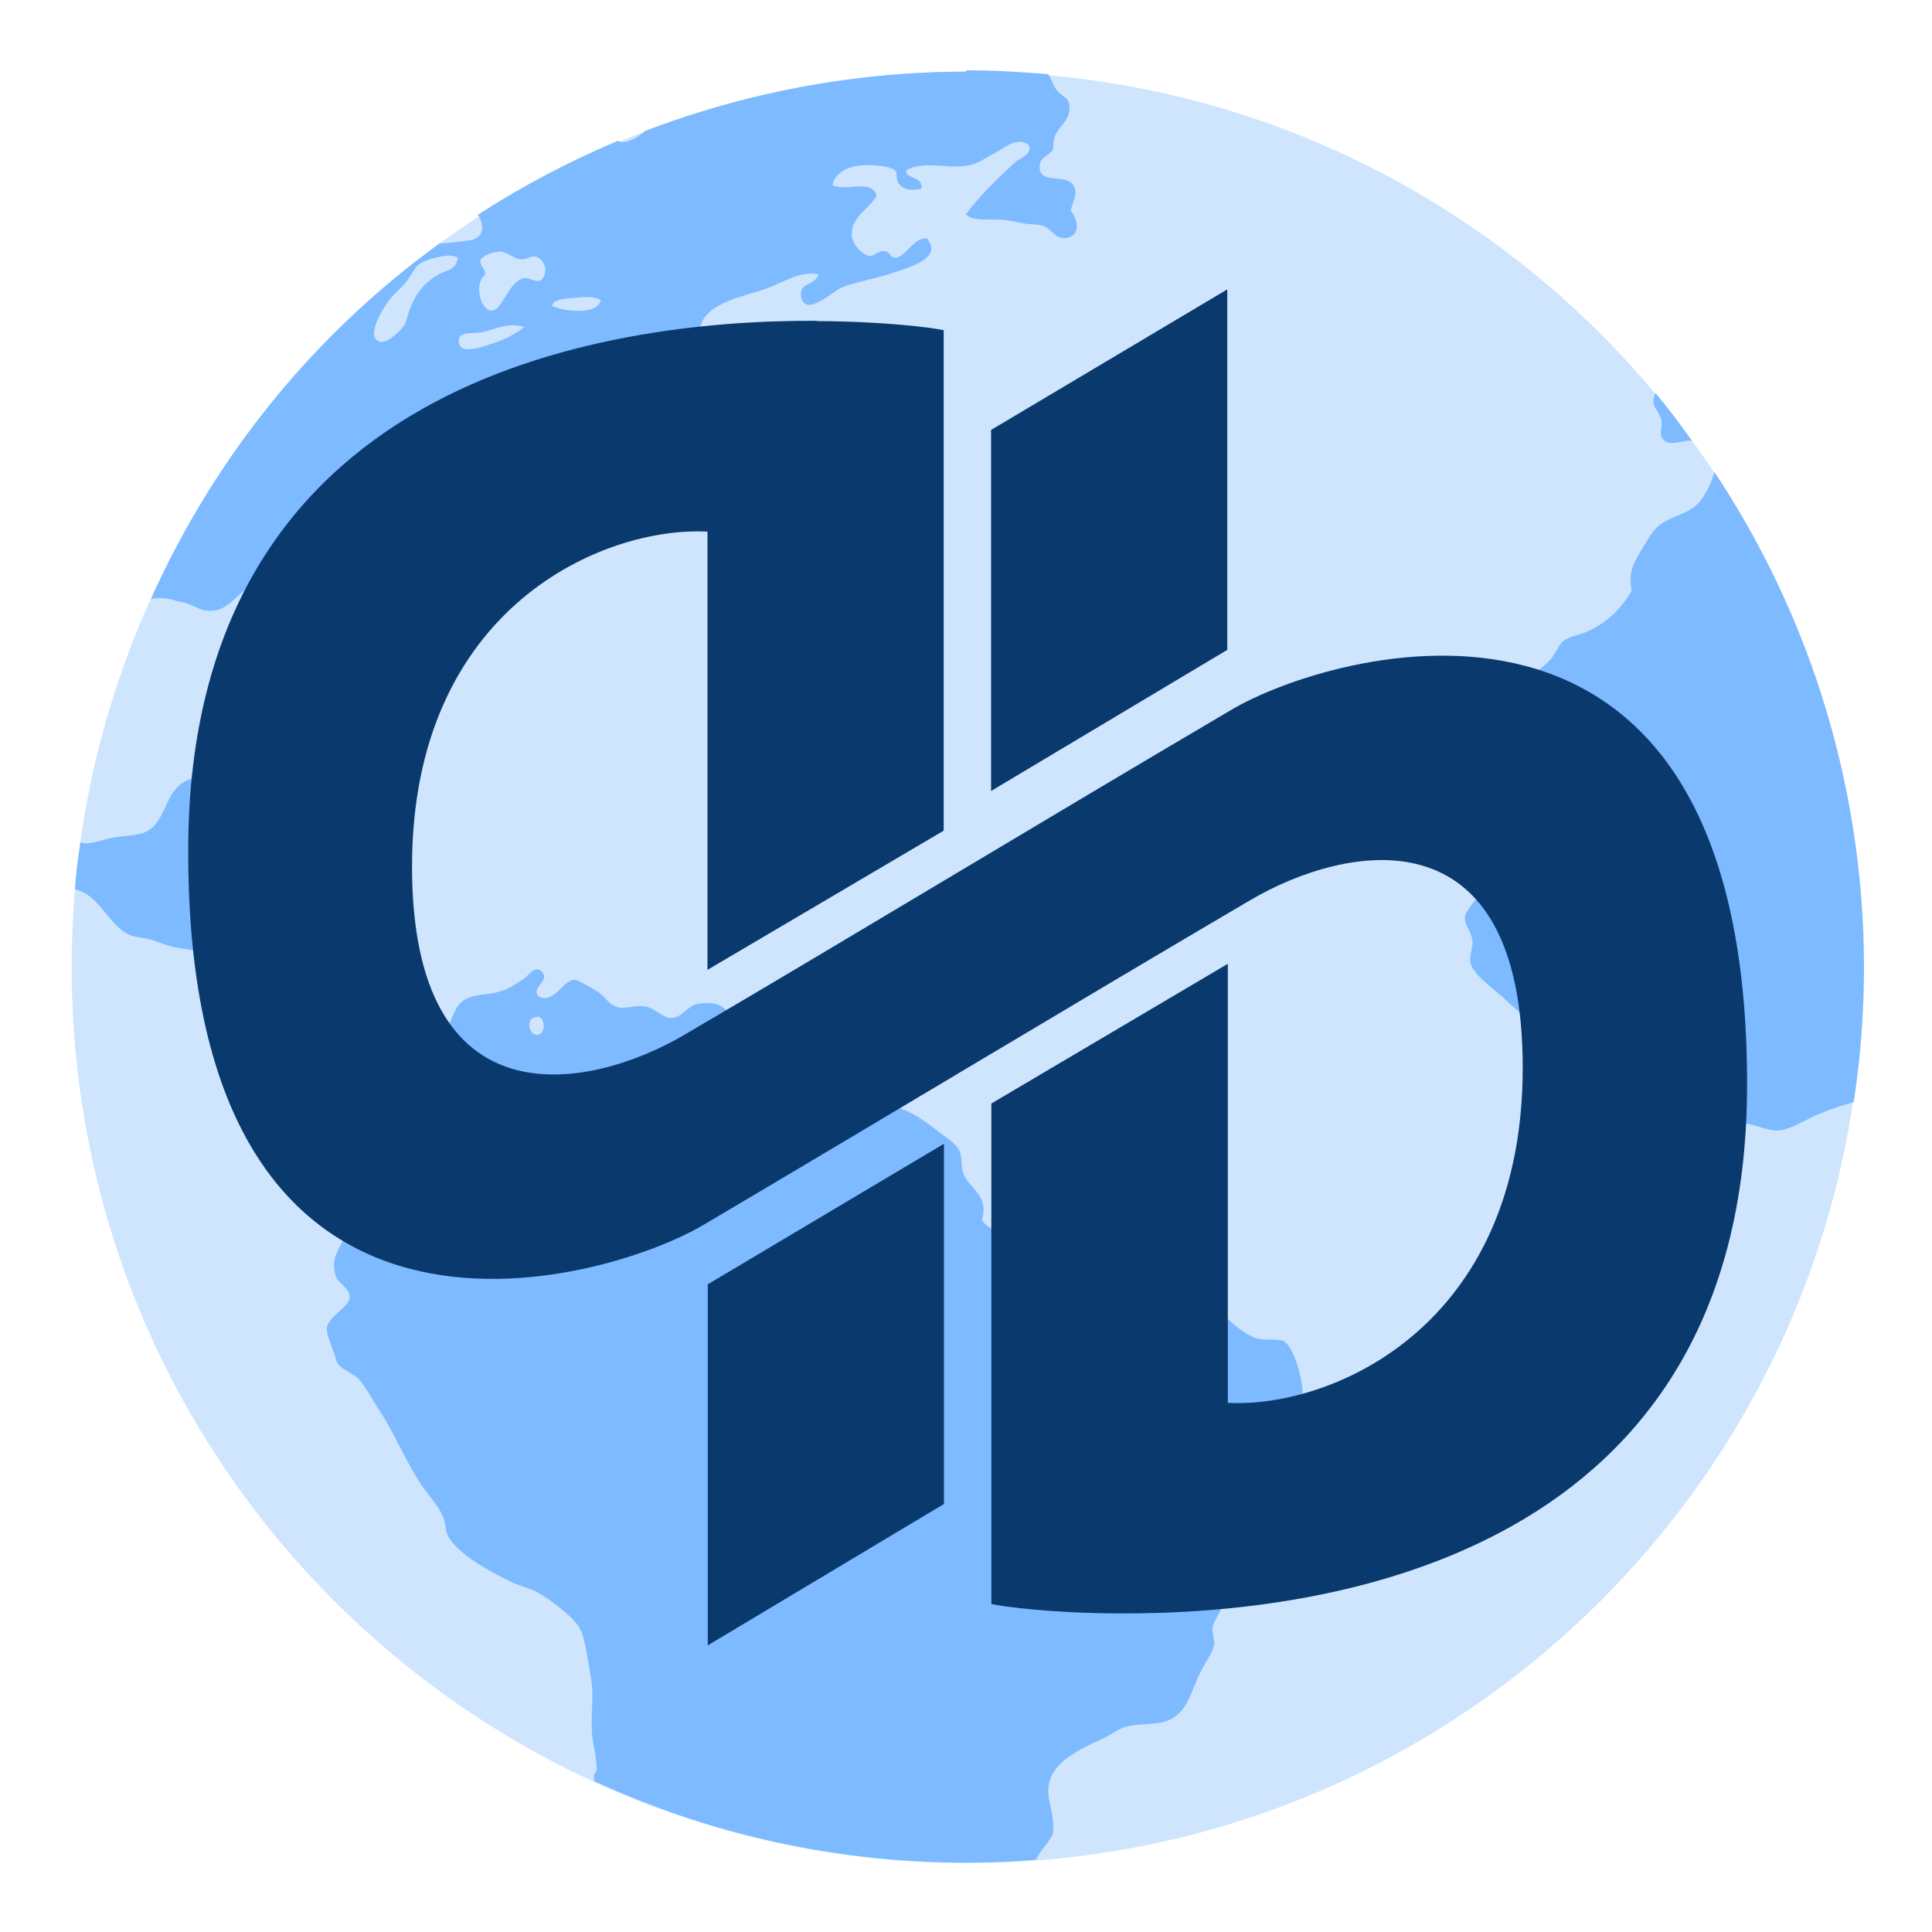
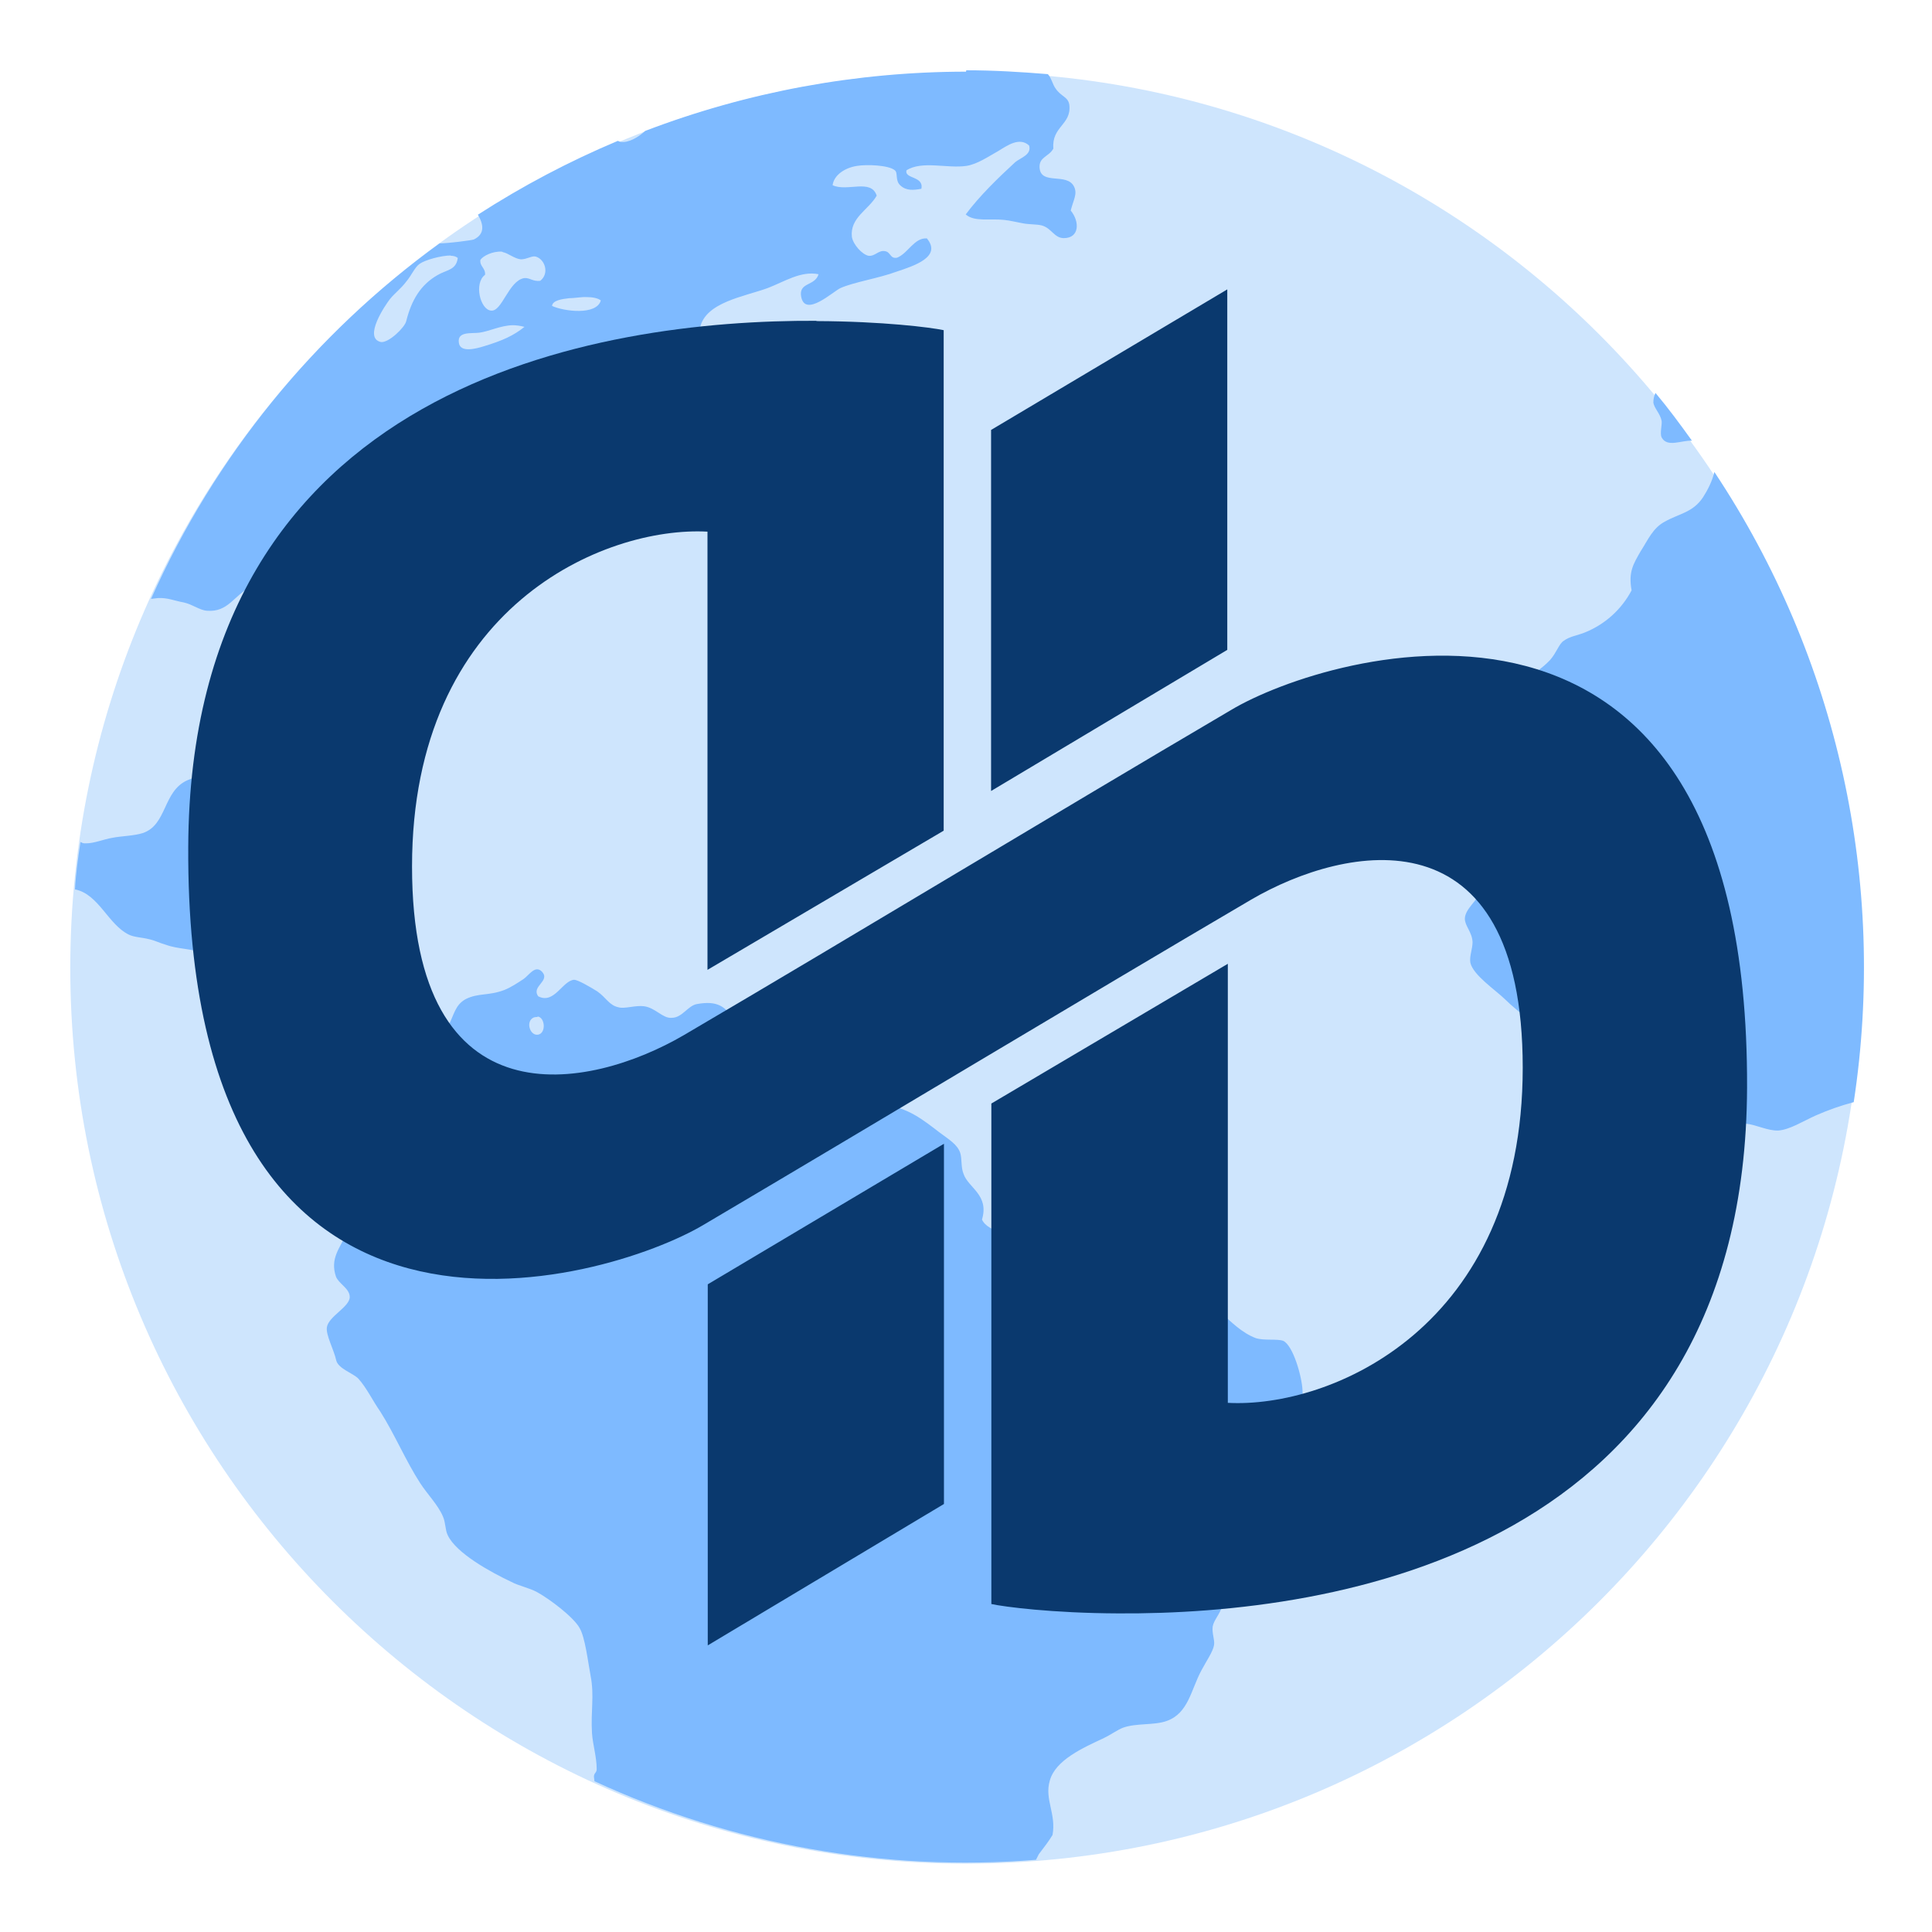
<svg xmlns="http://www.w3.org/2000/svg" viewBox="-26 -26 701 701">
  <g transform="translate(5274.5 -627.8)">
-     <ellipse cx="-4949.5" cy="952.8" fill="#cee5fd" rx="325" ry="325" />
+     <ellipse cx="-4950" cy="953" fill="#cee5fd" rx="325" ry="325" />
    <path fill="#7ebaff" d="M-4950 627.8a327 327 0 0 0-116.4 21.5c-2.6 2.4-6 4.3-8.7 4-.5 0-1-.3-1.2-.4a328 328 0 0 0-50.8 26.8c2 3.4 2.7 7-1.5 9-.8.3-9.3 1.4-12.4 1.4-45.5 33-81.4 77-104.7 129l2.5-.3c3.5-.2 6 1 9.4 1.6 3.2.7 5.7 2.8 8.4 3 7.7.6 9.6-5.4 16-8.8 6.4 1 10.7-1 16.6-.4 4 .4 7 4.7 10 5 2.6.2 5-2.5 7.5-2 2.4.2 6.7 5.6 7 8.6.6 3.8-2.7 7-1.6 11.3 4 4 11.2 4.8 16.8 7 3.6-3 .5-8.5 0-13 0-1.8.2-3.5 0-5.3-.4-3-1.6-5.7-1.7-8.3 0-11.8 9.7-17.4 17.7-22 3.4-2 6.2-5.7 9.2-7.2 4-2 7.2-2.6 10.7-4.6 6.4-3.6 11.8-6.5 16.7-10.5 2.3-5.3.3-12.6.4-18 2.3-1.3 4.3.7 6.7.5 3.8-.7 4.2-6 6.3-8.3 1.3-1.2 4.7-2 6.3-3.3 4-3 5.2-7.5 8.5-8.7 1.2-.5 4-.4 5.8-1 2.5-.5 6-3.5 10-4.8 2.6-1 8.6-1.2 9.6-2.2 1.2-1.3 0-4.8.4-6.7 2-9.3 16.2-11.3 24.6-14.4 6-2.3 12-6.3 18.4-5-1.3 4.4-7.3 2.8-6.3 8.2 1.5 7.6 11.6-2 14.3-3.2 5-2.2 13.8-3.5 20.5-6 6-2 16.4-5.3 10.8-12-4.6-.3-6.8 5.4-10.8 7-2.7.5-2.2-2.2-4.6-2.4-2.2-.3-3.5 2-5.8 1.7-2.3-.5-5.5-4-6-6.8-.8-7 6-9.8 9-15-2-6.3-10.7-1.3-16-3.8.5-3.7 4.4-6.3 8.8-7 3.6-.6 11.6-.3 13.8 1.6 1.2 1 0 3.7 2 5.5 2.2 2 4.8 1.7 7.6 1.2 1-4.7-6.2-3.5-5.4-6.7 5.6-3.6 14.8-.6 21.7-1.6 4-.6 8-3.4 11.6-5.4 3.3-2 7.7-5.2 11.2-2 1 3.3-3 4.4-5 6-6.3 5.8-13 12.3-18 19 3.2 2.8 8.7 1.4 14 2 2 .2 4.4.8 6.6 1.2 2.5.5 5 .3 7 .8 3.6 1 4.5 4.6 8 4.6 5.7 0 5.8-6 2.5-10 1-4 2.5-6 1.2-8.7-2.6-5.2-12-.4-12.5-6.8-.3-4 3.4-4 5-7-.7-8 6.6-8.6 5.8-15.8-.4-3-3-3-5-6-1-1.3-1.6-4-2.8-5.2-9.8-.8-19.6-1.4-29.6-1.4zm-168 65.5c1.8.3 4.2 2.4 6.5 2.6 2.2 0 4-1.4 5.4-1 3.4 1 5 6.2 1.6 8.8-2.7.3-3.8-1.2-5.8-1-5.7 1-8 12.2-12 11.8-4-.3-6.3-10-2.2-13 .2-2.5-2-3-1.7-5.4 1-1.5 4.5-3.2 7.8-3zm-19 1.3c1.2 0 2 .3 2.6.8-.6 4.5-4 4.2-7.5 6.3-6 3.5-9.3 9-11.2 16.6-.5 2.3-6.4 8-9.2 7.6-6.6-1.5 1.8-13.7 3.3-15.6 1.6-2 4-3.8 5.8-6.2 2-2.3 3.2-5.4 5-6.6 2-1.4 7.8-3 11.3-3zm49.5 15c2 0 4 .4 5 1.2-1.5 5.5-13.4 4-17.7 2 .2-2 3.5-2.5 6.2-2.8 2 0 4.3-.5 6.4-.4zm-27 10.2c1.3 0 2.8.2 4.3.6-4 3.2-8 5-14.6 7-3.2 1-8.7 2.4-9.2-1.2-.7-4.3 4.6-3.3 7.5-3.7 3.6-.5 7.6-2.6 12-2.7zm414.6 24.7a8 8 0 0 0-.7 3.4c.3 2 2.5 4 3 6.6.2 1.5-.7 4.6 0 6 2 3.8 7.2 1 11 1.2-4.3-6-8.6-11.8-13.2-17.3zm21.4 28.6c-.6 3-2.5 6.7-4 9-3.7 5.7-8.7 6-14 9-4.3 2.3-6 6.5-8.7 10.7-2.7 4.7-4.5 7.5-3.3 14.2a33.1 33.1 0 0 1-17 15.3c-2.4 1-5.5 1.4-7.6 3-1.7 1-2.6 4.3-5 7-3 3.2-6 4.6-7.5 7-1.2 2-1.6 5.8-3 8.4-1.7 3.5-5.5 5.3-8 8.8-1 1.6-1.7 5-2.8 7-2.7 5-7.2 8.4-6.7 12.6s5 5 5.4 8.4c0 2-1.3 3.3-1.2 5.5 0 3 2.2 5.3 2.5 7.8.6 6.2-2 8.7-3.3 13-.5 2-.3 4.2-.8 5.8-1 3-5.4 6-5.5 9.5 0 2.7 2.6 4.8 2.8 8.5 0 2.5-1.2 5.2-.8 7.5 1 4.5 9 9.8 12.6 13.3 4.7 4.7 11 8.4 13 13.4 1.6 4.2 1.6 9.7 5 12.8 2.4 2.4 6.4 3.8 9.5 6.3 3 2.3 6.2 4.2 9.3 6.7 5 4 12.8 11.8 21 11.2 4-.3 8.4-3.8 13.2-4.6 5-.8 11.4-1.2 16.3-.7 4 .4 7.8 2.6 11.8 2.5 4.2-.3 9-3.4 13.7-5.5a94 94 0 0 1 13.7-4.8 324.6 324.6 0 0 0-50.4-228.4zM-5217 882.4c-7 .4-11.6.7-15.5 2.5-9 4-7.3 16.3-16.3 19.2-3.2 1-7.4 1-11 1.7-3 .5-6.5 2-9.5 2-1 0-1 0-2-.5-.8 5.2-1.7 11.5-2 17.2 8.6 1.7 12 12.7 19.5 16.4 2 1 4.8 1 7.5 1.7 2.2.5 3.8 1.4 6 2 4.3 1.6 9.7 1.4 13.2 3 5.3 2.4 9.2 12.3 13.7 15 .3 2.7-.5 6.3.5 8.3 2 3 5.2 2.3 8.7 4.2 4.2 2.3 5.5 8.2 9.5 10 1.4.6 5 .6 7 1.2 5.7 1.7 7.5 8 12.2 6.7 3-1 3-4.2 3.4-7.2 2.2-2.2 4.4-5.8 7.6-5.8 5.2-.3 5.7 5.3 7.5 10.4 1.2 2.8 4 5.3 4.7 8.3 1.3 5 .7 20.6-.4 23.7-1.3 3.8-6.5 5.4-9.6 9.6-1.5 2-2.2 5-3.4 6.3-2 2.5-5 3-6.6 5.4-.8 1.3-1.7 4-2.5 5.8-2.5 5.3-6 9-3.8 15.5 1 2.6 5 4.3 5 7.4 0 3.6-7.7 7-8.3 11-.4 2.8 2.5 8 3.4 12 .7 3 6.2 4.7 8 6.6 3 3.3 5.2 8 8 12 5.2 8.2 9.3 18 14.5 26 2.6 4 6.4 7.8 8.2 12 1 2.2.8 4.8 1.7 6.7 3 6.7 16 13.7 23 17 3 1.6 6.6 2.2 9.5 3.8 4.4 2.4 13.2 9 15.4 13 2 3.4 3 12 4 17.4 1.4 7.2 0 12.8.5 20.8.3 4.2 1.7 8.6 1.7 13 0 1.4-1 1.3-1 2.8l.2 1.6a321.5 321.5 0 0 0 160.2 28.5l1-2c2-2.6 3.8-5 5-7 1.4-7.7-3-13-1-19.7 2-7.5 12.2-12 19.5-15.4 2.5-1.2 5-3 7-3.8 5-1.8 11.4-.8 16-2.5 7.8-2.8 8.7-11.2 12.5-18.3 1.8-3.4 4.2-6.8 4.6-9.2.3-2-.8-4.2-.5-6.7.4-2.4 2.7-4.6 3.4-7.4 1-3.6 1.3-9 1.3-13 0-3.2-1.6-6-1.7-9-.6-10.8 4-12 8-18 2-2.8 2.7-6.2 4-8.3 6.8-10 18.5-14.8 17.6-30-.2-5-3.4-16.3-7-18-2.2-.8-7 0-10-1-10-3.8-15.8-16-26-16.8-2.2-.3-4.2 1-6.6.8-4-.2-10.2-2.8-14.6-3.3-3-.3-6.7.8-8.4 0-2.6-1.3-3-6-5-7.5-1.7-1.2-5-1.6-7.5-2.5-4-1.6-7.4-3.4-12-3.8-1.6 0-3.4.7-5 .5-2.7-.5-4.8-3.6-7.2-5-3-2-5.8-2.8-7-5.4 2.7-9-5-11.5-6.7-16.6-1-2.5-.5-5.4-1.2-7.6-1-3-4-4.8-7.5-7.4-6-4.6-11.4-9-20-10-3.8-.5-7.6 1-12.2.8-4.8-.3-11-4.5-14.5-8.7-3.6-4-5.3-7.6-8.4-9.6-3-1.8-6.7-1.7-8.7-3.6-1-.8-.8-2.2-1.7-4.2-1.5-3-4-4.7-2-8.3-3.4-1.8-3.5 3-7.2 2.4-3.2-4.6-6-6.7-13.3-5.4-3.4.6-5.3 5-9.2 5-3.2.3-5.8-3.6-10-4.2-3.2-.4-7 1-9.2.4-3.5-.7-4.6-3.6-7.8-5.8-2.4-1.5-7-4.2-8.4-4.2-4.2.3-7.2 9-13 6-2.7-3.7 4.6-5.5 1.3-9-2.5-2.4-4.6 1.3-6.6 2.7-2.3 1.5-4.5 3-7 4-5.8 2.2-9.4 1-14 3.3-4 2.2-4.2 5.8-6.5 10-2 3.5-6.4 8.6-9.3 8.8-3.5.4-7-4.8-10-6-9.6-4.3-14.2 3.5-22.2 3.7-7.3.2-18-12-17.5-18.8 0-4.3 2.4-10.7 3-16 .4-4 3.2-6.6 3.3-10.4 0-5-6.8-9-10-9.5-7.8-1.4-18.7 3.2-27.6-.4-1.7-2.8 2-4.8 3-7.5.5-1.5.2-3.5.7-5.3 1-2.6 3.8-4.7 5-7.5 1-2 1.2-5.2 2.2-8 1-3 3-5 3.3-7 .2-2.8-1-6-3-8zm111.5 88.2c2.8.3 3.2 6 .3 6.6-3 .6-4.7-4.8-1.7-6.2.6-.2 1-.2 1.5-.2z" />
  </g>
  <path fill="#0a396e" d="M419.3 79l-85.7 51v131l85.7-51.2zm-149 11.4c-78.6-.4-227.4 22.3-228 191-1 204.3 152.3 157.7 187 137C296 379 365 337.4 428 300.4c34.3-20 98.5-33.2 98.5 61 0 94.4-69.8 123.6-107 121.6V323.7l-85.8 50.7V556c4.6 1 22 3.3 46 3.4 78.7.5 227.6-22.2 228.2-190.8.7-204.4-152.5-157.8-187.2-137-66.8 39.3-135.6 81-198.6 118-34.3 20-98.6 33-98.6-61.2 0-94.3 69.8-123.5 107.2-121.5v159l85.7-50.5V93.8c-4.7-1-22-3.2-46.2-3.3zM316.5 389l-85.7 51v131l85.7-51.3z" />
</svg>
